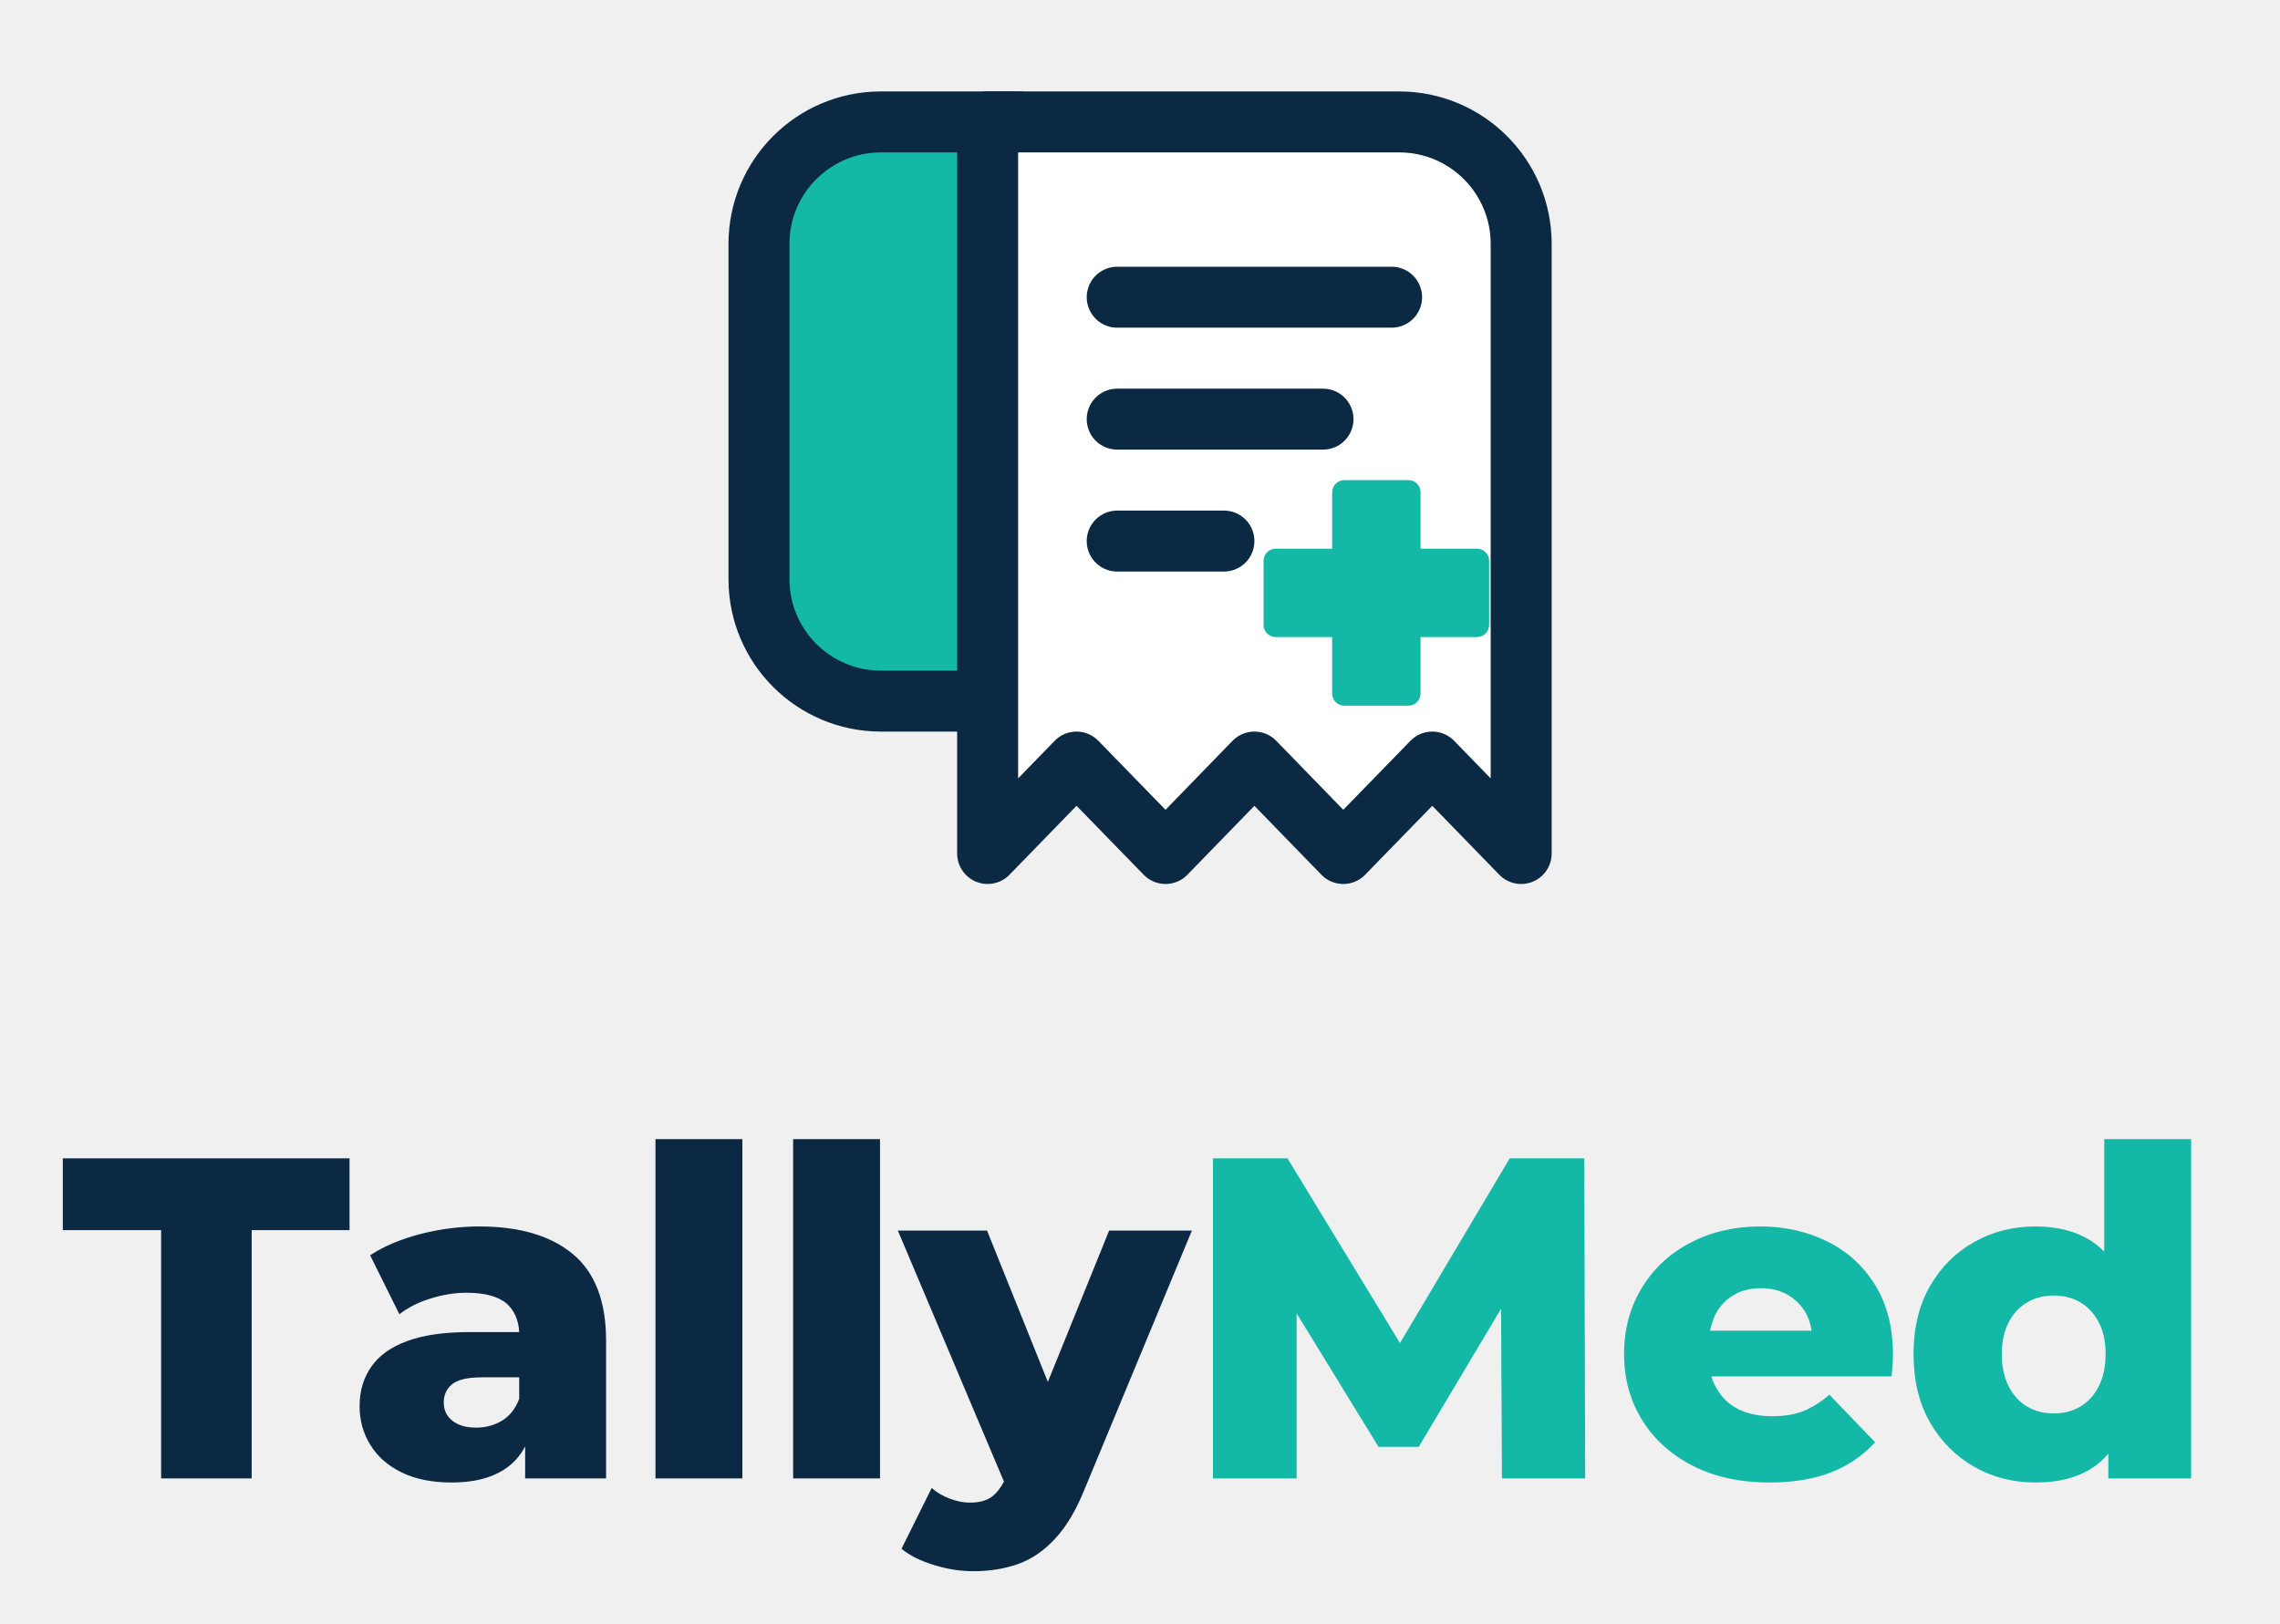
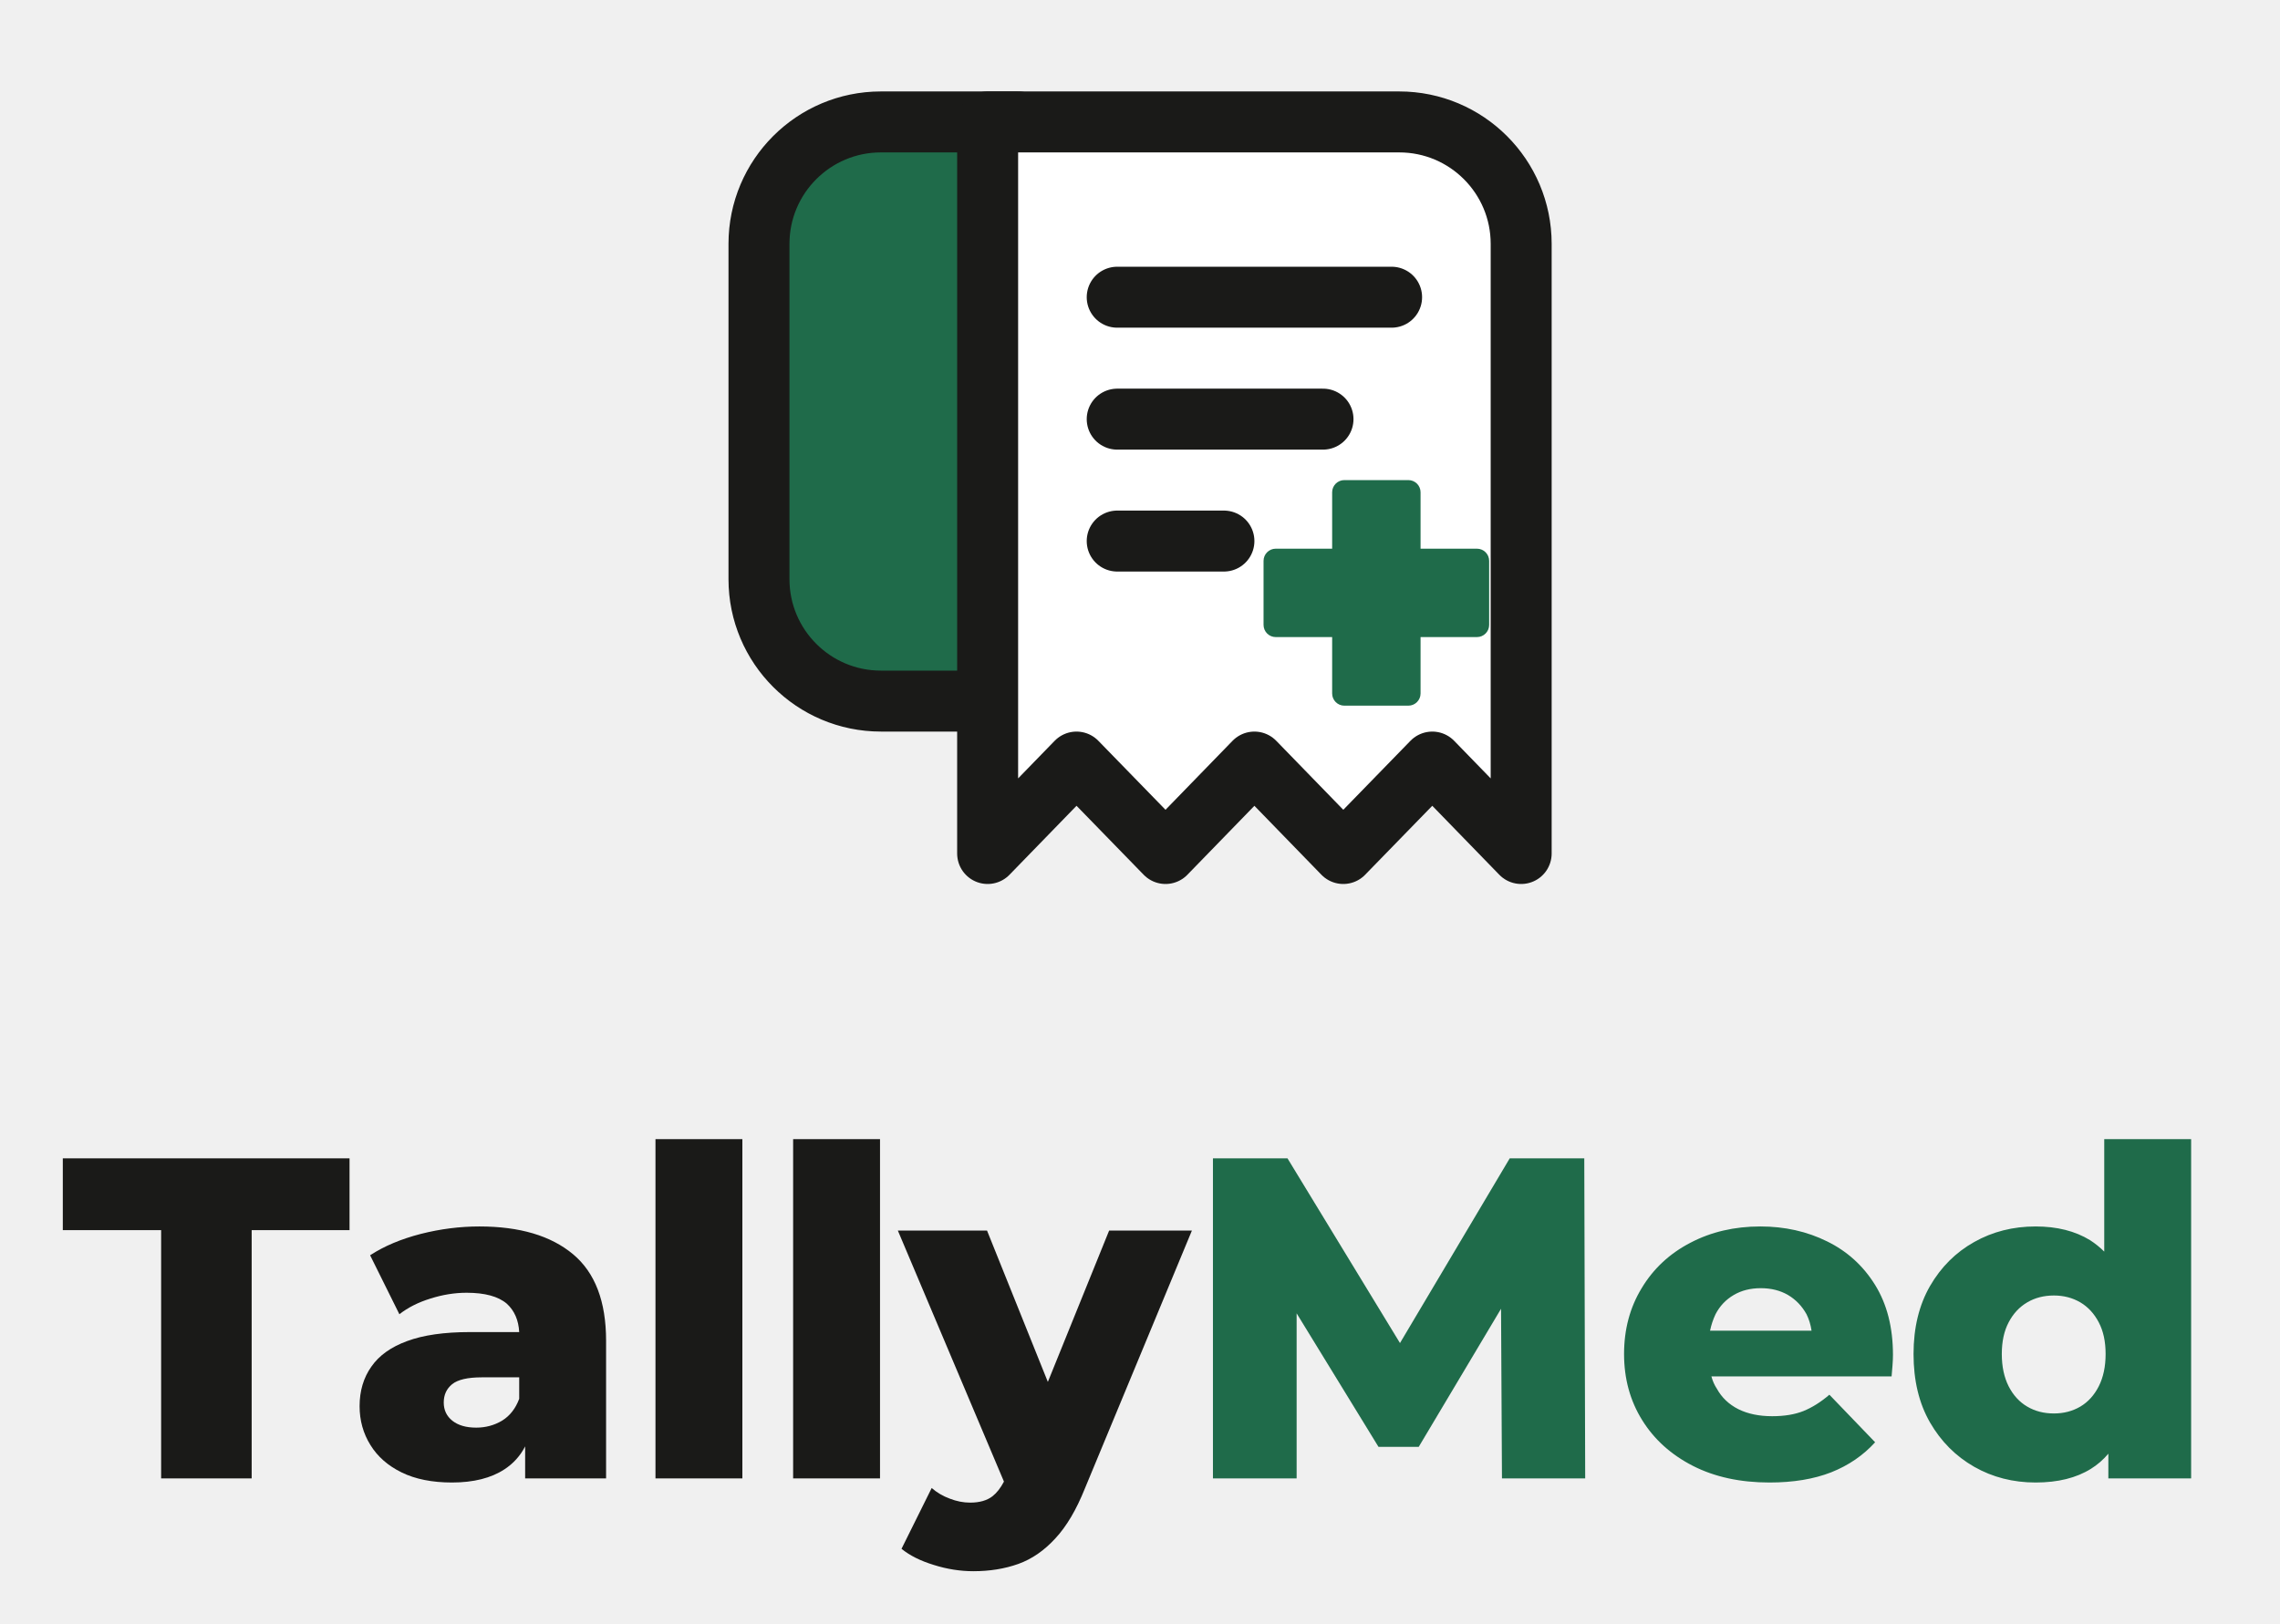
<svg xmlns="http://www.w3.org/2000/svg" viewBox="0 0 149.57 106.5" role="img" aria-labelledby="title">
  <g transform="translate(42.79 0)">
    <g fill="none" stroke-linecap="round" stroke-linejoin="round">
-       <path d="M 24 8H15a8 8 0 0 0-8 8v22a8 8 0 0 0 8 8h9" fill="#14B8A6" stroke="#0B2942" stroke-width="4" />
-       <path d="M 22 8h27a8 8 0 0 1 8 8v40l-5.83-6-5.84 6-5.83-6-5.83 6-5.84-6L22 56z" fill="#FFFFFF" stroke="#0B2942" stroke-width="4" />
-       <path d="M 30.5 19.5h18M 30.5 27.5h13.5M 30.5 35.5h7" stroke="#0B2942" stroke-width="4" />
-       <path d="M 45.4 31.5h4.2a.8.8 0 0 1 .8.8V36h3.7a.8.8 0 0 1 .8.8V41a.8.8 0 0 1-.8.8h-3.7v3.7a.8.8 0 0 1-.8.8h-4.2a.8.8 0 0 1-.8-.8v-3.7h-3.7a.8.8 0 0 1-.8-.8v-4.2a.8.8 0 0 1 .8-.8h3.7v-3.7a.8.8 0 0 1 .8-.8z" fill="#14B8A6" />
+       <path d="M 24 8H15a8 8 0 0 0-8 8v22a8 8 0 0 0 8 8h9" fill="#1F6B4A" stroke="#1A1A18" stroke-width="4" />
+       <path d="M 22 8h27a8 8 0 0 1 8 8v40l-5.83-6-5.84 6-5.83-6-5.83 6-5.84-6L22 56z" fill="#FFFFFF" stroke="#1A1A18" stroke-width="4" />
+       <path d="M 30.5 19.5h18M 30.5 27.5h13.5M 30.5 35.5h7" stroke="#1A1A18" stroke-width="4" />
+       <path d="M 45.4 31.5h4.2a.8.8 0 0 1 .8.8V36h3.7a.8.8 0 0 1 .8.8V41a.8.8 0 0 1-.8.8h-3.7v3.7a.8.8 0 0 1-.8.8h-4.2a.8.8 0 0 1-.8-.8v-3.7h-3.7a.8.8 0 0 1-.8-.8v-4.2a.8.8 0 0 1 .8-.8h3.7v-3.7a.8.8 0 0 1 .8-.8z" fill="#1F6B4A" />
    </g>
  </g>
  <g transform="translate(4 97)">
-     <path fill="#0B2942" d="M 12.51 0L6.57 0L6.57-16.29L0.12-16.29L0.12-21L18.93-21L18.93-16.29L12.51-16.29M 35.76 0L30.45 0L30.45-2.10Q29.97-1.17 29.10-0.60Q27.78 0.27 25.65 0.27Q23.70 0.27 22.35-0.39Q21-1.05 20.30-2.19Q19.59-3.33 19.59-4.74Q19.59-6.24 20.36-7.33Q21.12-8.43 22.71-9.01Q24.30-9.60 26.82-9.60L30.06-9.60Q30-10.77 29.25-11.46Q28.41-12.18 26.61-12.18Q25.44-12.18 24.24-11.80Q23.04-11.43 22.20-10.77L20.28-14.64Q21.66-15.54 23.60-16.04Q25.53-16.53 27.45-16.53Q31.41-16.53 33.59-14.71Q35.76-12.90 35.76-9.03L35.76 0M 30.06-5.22L30.06-6.63L27.60-6.63Q26.22-6.63 25.66-6.18Q25.11-5.73 25.11-4.98Q25.11-4.23 25.68-3.78Q26.25-3.33 27.24-3.33Q28.17-3.33 28.94-3.79Q29.70-4.26 30.06-5.22M 44.70 0L39 0L39-22.26L44.70-22.26M 53.73 0L48.03 0L48.03-22.26L53.73-22.26M 59.85 6.09Q58.56 6.09 57.26 5.68Q55.95 5.28 55.14 4.62L57.12 0.63Q57.63 1.08 58.31 1.33Q58.98 1.59 59.64 1.59Q60.57 1.59 61.11 1.17Q61.53 0.84 61.86 0.21L54.90-16.26L60.75-16.26L64.74-6.33L68.76-16.26L74.19-16.26L67.17 0.66Q66.33 2.76 65.23 3.94Q64.14 5.13 62.81 5.61Q61.47 6.09 59.85 6.09" />
-     <path fill="#14B8A6" d="M 81.06 0L75.57 0L75.57-21L80.46-21L87.84-8.88L95.04-21L99.93-21L99.99 0L94.53 0L94.47-11.13L89.07-2.07L86.43-2.07L81.06-10.83M 112.08 0.27Q109.20 0.27 107.06-0.82Q104.91-1.92 103.73-3.82Q102.54-5.73 102.54-8.16Q102.54-10.59 103.70-12.49Q104.85-14.40 106.89-15.46Q108.93-16.53 111.48-16.53Q113.88-16.53 115.86-15.55Q117.84-14.58 119.01-12.69Q120.18-10.80 120.18-8.10Q120.18-7.80 120.15-7.41Q120.12-7.02 120.09-6.69L108.27-6.69Q108.39-6.24 108.63-5.88Q109.11-5.01 110.04-4.54Q110.97-4.08 112.26-4.08Q113.46-4.08 114.31-4.42Q115.17-4.77 116.01-5.49L119.01-2.37Q117.84-1.08 116.13-0.40Q114.42 0.27 112.08 0.27M 108.18-9.69L114.84-9.69Q114.75-10.29 114.51-10.77Q114.06-11.58 113.30-12.03Q112.53-12.48 111.51-12.48Q110.49-12.48 109.73-12.03Q108.96-11.58 108.54-10.77Q108.30-10.26 108.18-9.69M 129.54 0.27Q127.32 0.27 125.51-0.76Q123.69-1.80 122.61-3.67Q121.53-5.55 121.53-8.16Q121.53-10.74 122.61-12.62Q123.69-14.49 125.51-15.51Q127.32-16.53 129.54-16.53Q131.64-16.53 133.11-15.63Q133.62-15.30 134.04-14.88L134.04-22.26L139.74-22.26L139.74 0L134.31 0L134.31-1.62Q133.80-1.02 133.17-0.63Q131.73 0.27 129.54 0.27M 130.74-4.26Q131.70-4.26 132.47-4.71Q133.23-5.16 133.68-6.04Q134.13-6.93 134.13-8.16Q134.13-9.39 133.68-10.24Q133.23-11.10 132.47-11.55Q131.70-12 130.74-12Q129.75-12 128.99-11.55Q128.22-11.10 127.77-10.24Q127.32-9.39 127.32-8.16Q127.32-6.93 127.77-6.04Q128.22-5.16 128.99-4.71Q129.75-4.26 130.74-4.26" />
+     <path fill="#1A1A18" d="M 12.51 0L6.57 0L6.57-16.29L0.12-16.29L0.12-21L18.93-21L18.93-16.29L12.51-16.29M 35.76 0L30.45 0L30.45-2.10Q29.97-1.17 29.10-0.60Q27.78 0.27 25.65 0.27Q23.70 0.27 22.35-0.39Q21-1.05 20.30-2.19Q19.59-3.33 19.59-4.74Q19.59-6.24 20.36-7.33Q21.12-8.43 22.71-9.01Q24.30-9.60 26.82-9.60L30.06-9.60Q30-10.77 29.25-11.46Q28.41-12.18 26.61-12.18Q25.44-12.18 24.24-11.80Q23.04-11.43 22.20-10.77L20.28-14.64Q21.66-15.54 23.60-16.04Q25.53-16.53 27.45-16.53Q31.41-16.53 33.59-14.71Q35.76-12.90 35.76-9.03L35.76 0M 30.06-5.22L30.06-6.63L27.60-6.63Q26.22-6.63 25.66-6.18Q25.11-5.73 25.11-4.98Q25.11-4.23 25.68-3.78Q26.25-3.33 27.24-3.33Q28.17-3.33 28.94-3.79Q29.70-4.26 30.06-5.22M 44.70 0L39 0L39-22.26L44.70-22.26M 53.73 0L48.03 0L48.03-22.26L53.73-22.26M 59.85 6.09Q58.56 6.09 57.26 5.68Q55.95 5.28 55.14 4.62L57.12 0.63Q57.63 1.08 58.31 1.33Q58.98 1.59 59.64 1.59Q60.57 1.59 61.11 1.17Q61.53 0.84 61.86 0.21L54.90-16.26L60.75-16.26L64.74-6.33L68.76-16.26L74.19-16.26L67.17 0.66Q66.33 2.76 65.23 3.94Q64.14 5.13 62.81 5.61Q61.47 6.09 59.85 6.09" />
+     <path fill="#1F6B4A" d="M 81.06 0L75.57 0L75.57-21L80.46-21L87.84-8.88L95.04-21L99.93-21L99.99 0L94.53 0L94.47-11.13L89.07-2.07L86.43-2.07L81.06-10.83M 112.08 0.27Q109.20 0.27 107.06-0.82Q104.91-1.92 103.73-3.82Q102.54-5.73 102.54-8.16Q102.54-10.59 103.70-12.49Q104.85-14.40 106.89-15.46Q108.93-16.53 111.48-16.53Q113.88-16.53 115.86-15.55Q117.84-14.58 119.01-12.69Q120.18-10.80 120.18-8.10Q120.18-7.80 120.15-7.41Q120.12-7.02 120.09-6.69L108.27-6.69Q108.39-6.24 108.63-5.88Q109.11-5.01 110.04-4.54Q110.97-4.08 112.26-4.08Q113.46-4.08 114.31-4.42Q115.17-4.77 116.01-5.49L119.01-2.37Q117.84-1.08 116.13-0.40Q114.42 0.27 112.08 0.27M 108.18-9.69L114.84-9.69Q114.75-10.29 114.51-10.77Q114.06-11.58 113.30-12.03Q112.53-12.48 111.51-12.48Q110.49-12.48 109.73-12.03Q108.96-11.58 108.54-10.77Q108.30-10.26 108.18-9.69M 129.54 0.27Q127.32 0.27 125.51-0.76Q123.69-1.80 122.61-3.67Q121.53-5.55 121.53-8.16Q121.53-10.74 122.61-12.62Q123.69-14.49 125.51-15.51Q127.32-16.53 129.54-16.53Q131.64-16.53 133.11-15.63Q133.62-15.30 134.04-14.88L134.04-22.26L139.74-22.26L139.74 0L134.31 0L134.31-1.62Q133.80-1.02 133.17-0.63Q131.73 0.27 129.54 0.27M 130.74-4.26Q131.70-4.26 132.47-4.71Q133.23-5.16 133.68-6.04Q134.13-6.93 134.13-8.16Q134.13-9.39 133.68-10.24Q133.23-11.10 132.47-11.55Q131.70-12 130.74-12Q129.75-12 128.99-11.55Q128.22-11.10 127.77-10.24Q127.32-9.39 127.32-8.16Q127.32-6.93 127.77-6.04Q128.22-5.16 128.99-4.71Q129.75-4.26 130.74-4.26" />
  </g>
</svg>
